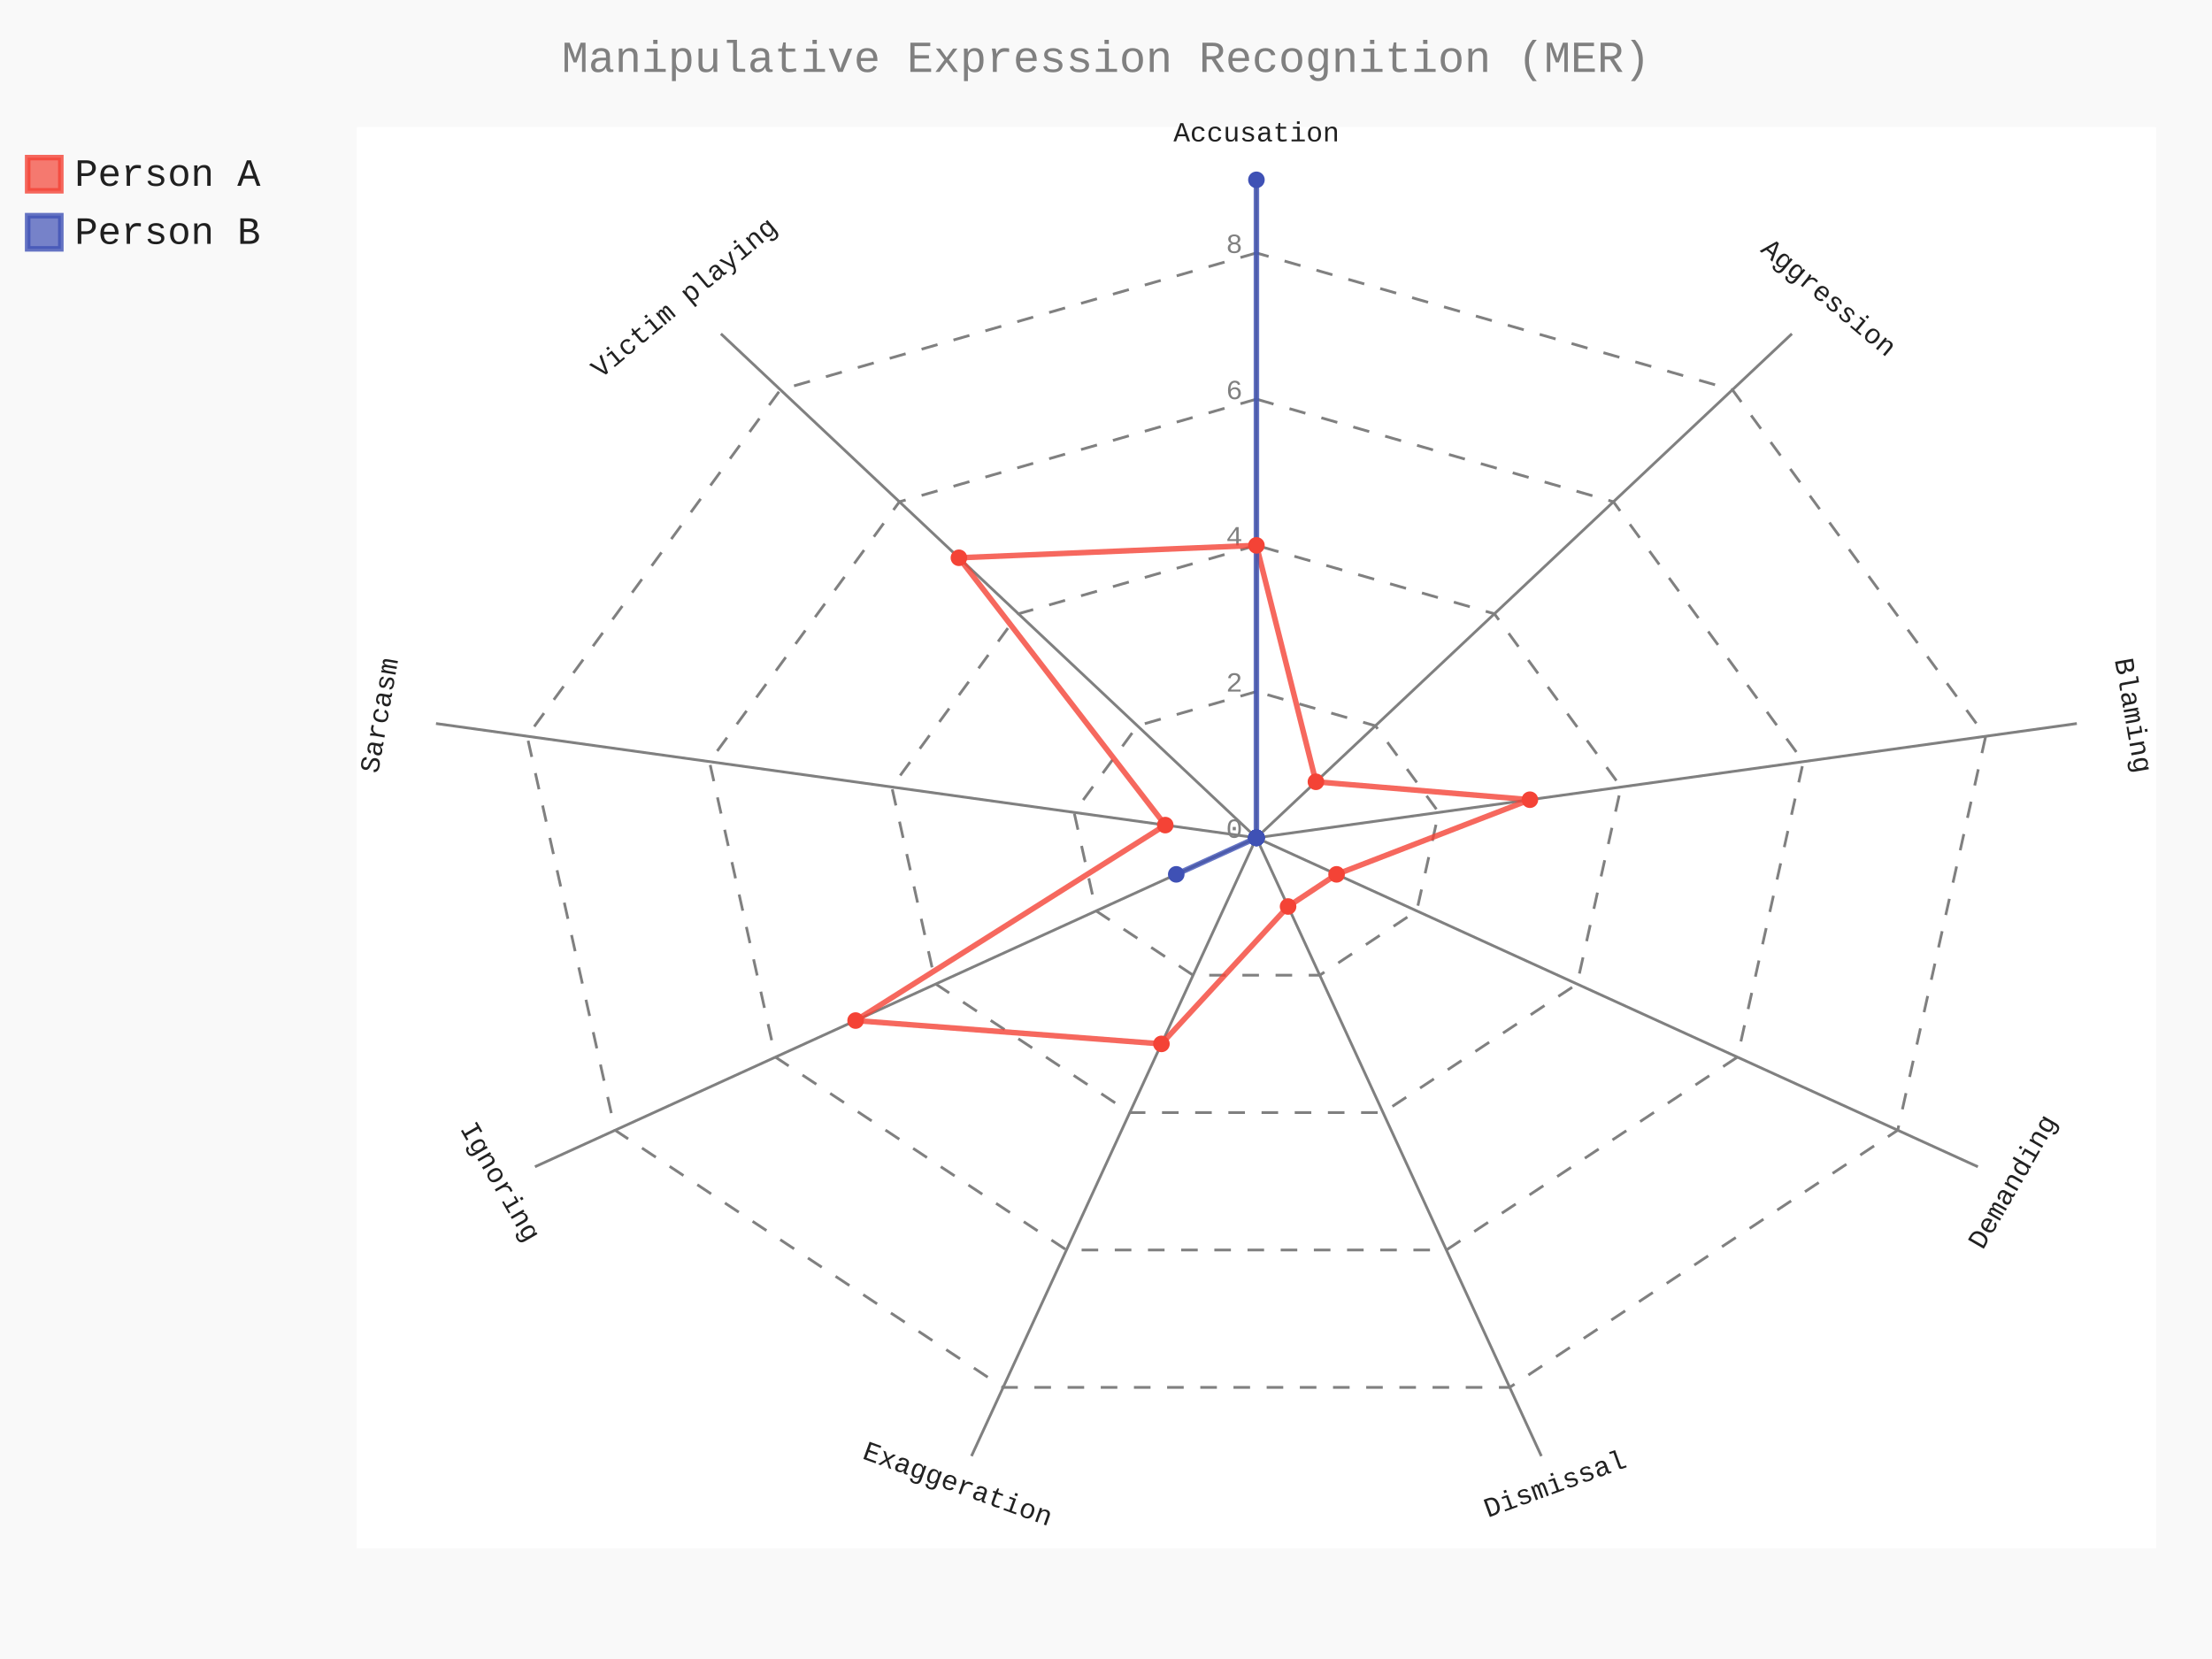
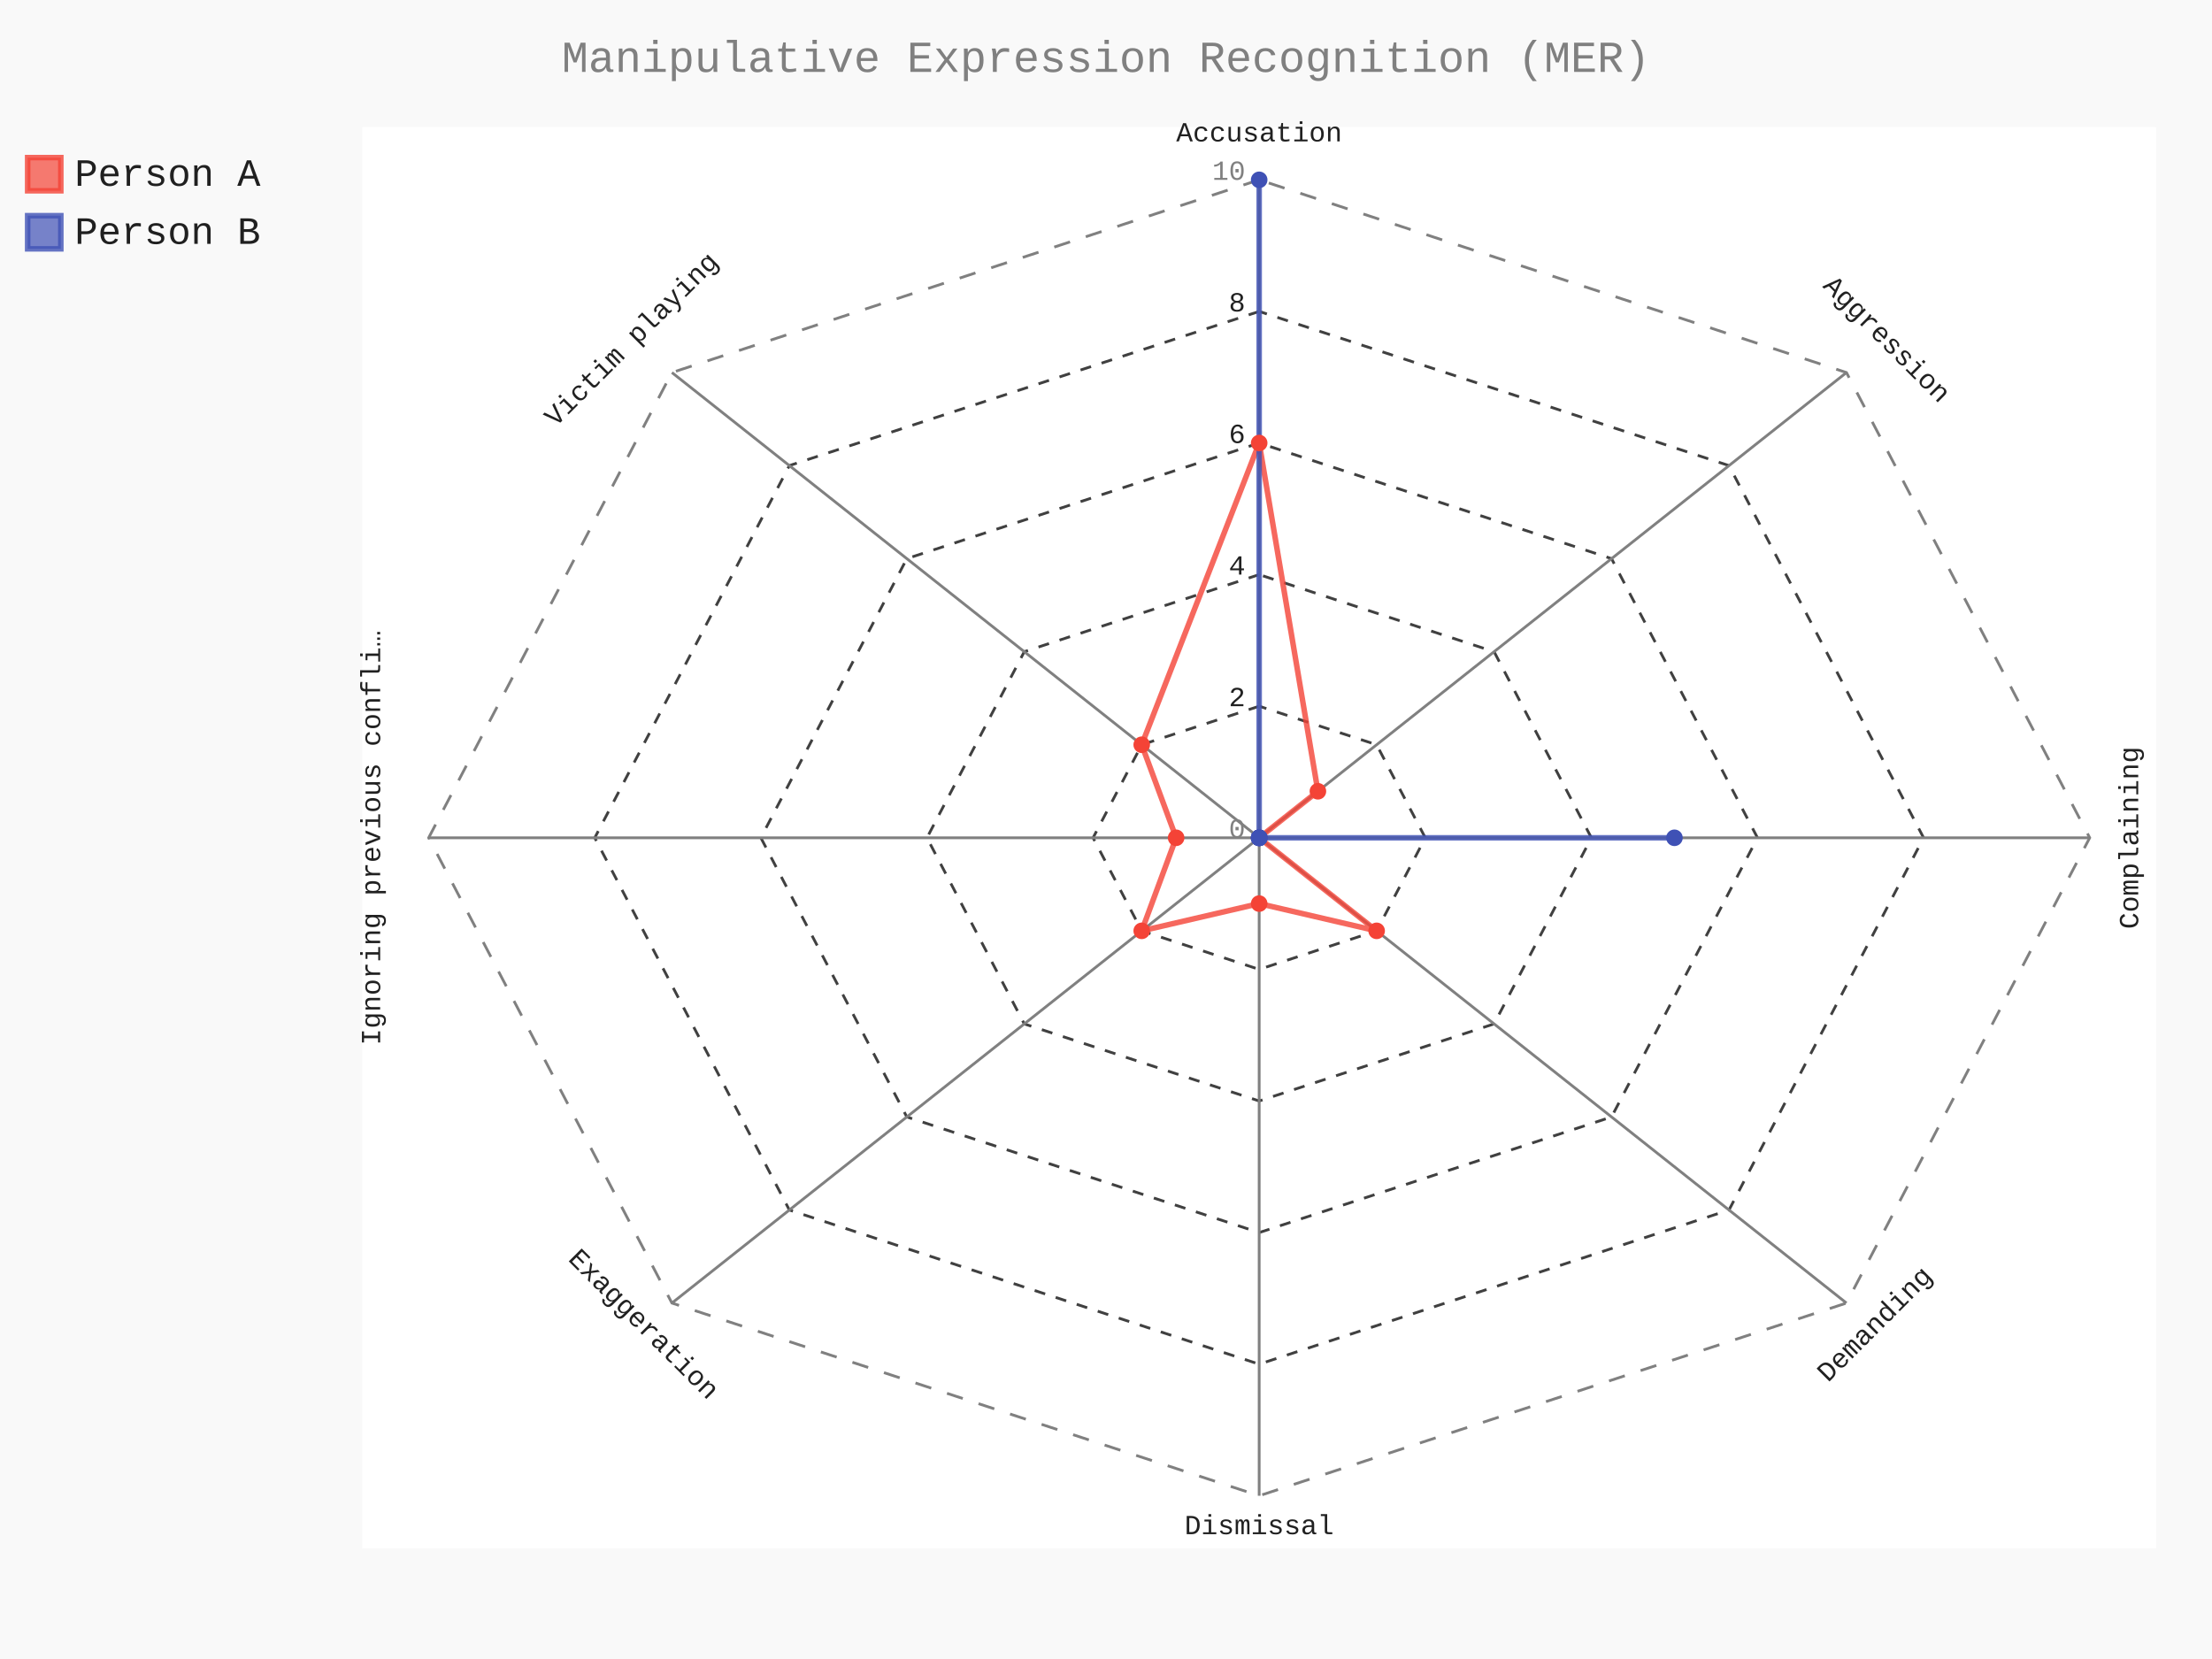
- <svg xmlns="http://www.w3.org/2000/svg" id="chart-d6068735-7403-48a6-8fb0-7a5f8b398aa6" class="pygal-chart" viewBox="0 0 800 600">
+ <svg xmlns="http://www.w3.org/2000/svg" id="chart-ede76fdb-ec3c-4a2f-92f5-ab163c7750b0" class="pygal-chart" viewBox="0 0 800 600">
  <defs>
-     <style type="text/css">#chart-d6068735-7403-48a6-8fb0-7a5f8b398aa6{-webkit-user-select:none;-webkit-font-smoothing:antialiased;font-family:Consolas,"Liberation Mono",Menlo,Courier,monospace}#chart-d6068735-7403-48a6-8fb0-7a5f8b398aa6 .title{font-family:Consolas,"Liberation Mono",Menlo,Courier,monospace;font-size:16px}#chart-d6068735-7403-48a6-8fb0-7a5f8b398aa6 .legends .legend text{font-family:Consolas,"Liberation Mono",Menlo,Courier,monospace;font-size:14px}#chart-d6068735-7403-48a6-8fb0-7a5f8b398aa6 .axis text{font-family:Consolas,"Liberation Mono",Menlo,Courier,monospace;font-size:10px}#chart-d6068735-7403-48a6-8fb0-7a5f8b398aa6 .axis text.major{font-family:Consolas,"Liberation Mono",Menlo,Courier,monospace;font-size:10px}#chart-d6068735-7403-48a6-8fb0-7a5f8b398aa6 .text-overlay text.value{font-family:Consolas,"Liberation Mono",Menlo,Courier,monospace;font-size:16px}#chart-d6068735-7403-48a6-8fb0-7a5f8b398aa6 .text-overlay text.label{font-family:Consolas,"Liberation Mono",Menlo,Courier,monospace;font-size:10px}#chart-d6068735-7403-48a6-8fb0-7a5f8b398aa6 .tooltip{font-family:Consolas,"Liberation Mono",Menlo,Courier,monospace;font-size:14px}#chart-d6068735-7403-48a6-8fb0-7a5f8b398aa6 text.no_data{font-family:Consolas,"Liberation Mono",Menlo,Courier,monospace;font-size:64px}
- #chart-d6068735-7403-48a6-8fb0-7a5f8b398aa6{background-color:rgba(249,249,249,1)}#chart-d6068735-7403-48a6-8fb0-7a5f8b398aa6 path,#chart-d6068735-7403-48a6-8fb0-7a5f8b398aa6 line,#chart-d6068735-7403-48a6-8fb0-7a5f8b398aa6 rect,#chart-d6068735-7403-48a6-8fb0-7a5f8b398aa6 circle{-webkit-transition:150ms;-moz-transition:150ms;transition:150ms}#chart-d6068735-7403-48a6-8fb0-7a5f8b398aa6 .graph &gt; .background{fill:rgba(249,249,249,1)}#chart-d6068735-7403-48a6-8fb0-7a5f8b398aa6 .plot &gt; .background{fill:rgba(255,255,255,1)}#chart-d6068735-7403-48a6-8fb0-7a5f8b398aa6 .graph{fill:rgba(0,0,0,.87)}#chart-d6068735-7403-48a6-8fb0-7a5f8b398aa6 text.no_data{fill:rgba(128,128,128,1)}#chart-d6068735-7403-48a6-8fb0-7a5f8b398aa6 .title{fill:rgba(128,128,128,1)}#chart-d6068735-7403-48a6-8fb0-7a5f8b398aa6 .legends .legend text{fill:rgba(0,0,0,.87)}#chart-d6068735-7403-48a6-8fb0-7a5f8b398aa6 .legends .legend:hover text{fill:rgba(128,128,128,1)}#chart-d6068735-7403-48a6-8fb0-7a5f8b398aa6 .axis .line{stroke:rgba(128,128,128,1)}#chart-d6068735-7403-48a6-8fb0-7a5f8b398aa6 .axis .guide.line{stroke:rgba(0,0,0,.54)}#chart-d6068735-7403-48a6-8fb0-7a5f8b398aa6 .axis .major.line{stroke:rgba(0,0,0,.87)}#chart-d6068735-7403-48a6-8fb0-7a5f8b398aa6 .axis text.major{fill:rgba(128,128,128,1)}#chart-d6068735-7403-48a6-8fb0-7a5f8b398aa6 .axis.y .guides:hover .guide.line,#chart-d6068735-7403-48a6-8fb0-7a5f8b398aa6 .line-graph .axis.x .guides:hover .guide.line,#chart-d6068735-7403-48a6-8fb0-7a5f8b398aa6 .stackedline-graph .axis.x .guides:hover .guide.line,#chart-d6068735-7403-48a6-8fb0-7a5f8b398aa6 .xy-graph .axis.x .guides:hover .guide.line{stroke:rgba(128,128,128,1)}#chart-d6068735-7403-48a6-8fb0-7a5f8b398aa6 .axis .guides:hover text{fill:rgba(128,128,128,1)}#chart-d6068735-7403-48a6-8fb0-7a5f8b398aa6 .reactive{fill-opacity:.7;stroke-opacity:.8;stroke-width:2}#chart-d6068735-7403-48a6-8fb0-7a5f8b398aa6 .ci{stroke:rgba(0,0,0,.87)}#chart-d6068735-7403-48a6-8fb0-7a5f8b398aa6 .reactive.active,#chart-d6068735-7403-48a6-8fb0-7a5f8b398aa6 .active .reactive{fill-opacity:.8;stroke-opacity:.9;stroke-width:4}#chart-d6068735-7403-48a6-8fb0-7a5f8b398aa6 .ci .reactive.active{stroke-width:1.5}#chart-d6068735-7403-48a6-8fb0-7a5f8b398aa6 .series text{fill:rgba(128,128,128,1)}#chart-d6068735-7403-48a6-8fb0-7a5f8b398aa6 .tooltip rect{fill:rgba(255,255,255,1);stroke:rgba(128,128,128,1);-webkit-transition:opacity 150ms;-moz-transition:opacity 150ms;transition:opacity 150ms}#chart-d6068735-7403-48a6-8fb0-7a5f8b398aa6 .tooltip .label{fill:rgba(0,0,0,.87)}#chart-d6068735-7403-48a6-8fb0-7a5f8b398aa6 .tooltip .label{fill:rgba(0,0,0,.87)}#chart-d6068735-7403-48a6-8fb0-7a5f8b398aa6 .tooltip .legend{font-size:.8em;fill:rgba(0,0,0,.54)}#chart-d6068735-7403-48a6-8fb0-7a5f8b398aa6 .tooltip .x_label{font-size:.6em;fill:rgba(128,128,128,1)}#chart-d6068735-7403-48a6-8fb0-7a5f8b398aa6 .tooltip .xlink{font-size:.5em;text-decoration:underline}#chart-d6068735-7403-48a6-8fb0-7a5f8b398aa6 .tooltip .value{font-size:1.5em}#chart-d6068735-7403-48a6-8fb0-7a5f8b398aa6 .bound{font-size:.5em}#chart-d6068735-7403-48a6-8fb0-7a5f8b398aa6 .max-value{font-size:.75em;fill:rgba(0,0,0,.54)}#chart-d6068735-7403-48a6-8fb0-7a5f8b398aa6 .map-element{fill:rgba(255,255,255,1);stroke:rgba(0,0,0,.54) !important}#chart-d6068735-7403-48a6-8fb0-7a5f8b398aa6 .map-element .reactive{fill-opacity:inherit;stroke-opacity:inherit}#chart-d6068735-7403-48a6-8fb0-7a5f8b398aa6 .color-0,#chart-d6068735-7403-48a6-8fb0-7a5f8b398aa6 .color-0 a:visited{stroke:#F44336;fill:#F44336}#chart-d6068735-7403-48a6-8fb0-7a5f8b398aa6 .color-1,#chart-d6068735-7403-48a6-8fb0-7a5f8b398aa6 .color-1 a:visited{stroke:#3F51B5;fill:#3F51B5}#chart-d6068735-7403-48a6-8fb0-7a5f8b398aa6 .text-overlay .color-0 text{fill:black}#chart-d6068735-7403-48a6-8fb0-7a5f8b398aa6 .text-overlay .color-1 text{fill:black}
- #chart-d6068735-7403-48a6-8fb0-7a5f8b398aa6 text.no_data{text-anchor:middle}#chart-d6068735-7403-48a6-8fb0-7a5f8b398aa6 .guide.line{fill:none}#chart-d6068735-7403-48a6-8fb0-7a5f8b398aa6 .centered{text-anchor:middle}#chart-d6068735-7403-48a6-8fb0-7a5f8b398aa6 .title{text-anchor:middle}#chart-d6068735-7403-48a6-8fb0-7a5f8b398aa6 .legends .legend text{fill-opacity:1}#chart-d6068735-7403-48a6-8fb0-7a5f8b398aa6 .axis.x text{text-anchor:middle}#chart-d6068735-7403-48a6-8fb0-7a5f8b398aa6 .axis.x:not(.web) text[transform]{text-anchor:start}#chart-d6068735-7403-48a6-8fb0-7a5f8b398aa6 .axis.x:not(.web) text[transform].backwards{text-anchor:end}#chart-d6068735-7403-48a6-8fb0-7a5f8b398aa6 .axis.y text{text-anchor:end}#chart-d6068735-7403-48a6-8fb0-7a5f8b398aa6 .axis.y text[transform].backwards{text-anchor:start}#chart-d6068735-7403-48a6-8fb0-7a5f8b398aa6 .axis.y2 text{text-anchor:start}#chart-d6068735-7403-48a6-8fb0-7a5f8b398aa6 .axis.y2 text[transform].backwards{text-anchor:end}#chart-d6068735-7403-48a6-8fb0-7a5f8b398aa6 .axis .guide.line{stroke-dasharray:4,4;stroke:#404040}#chart-d6068735-7403-48a6-8fb0-7a5f8b398aa6 .axis .major.guide.line{stroke-dasharray:6,6;stroke:#808080}#chart-d6068735-7403-48a6-8fb0-7a5f8b398aa6 .horizontal .axis.y .guide.line,#chart-d6068735-7403-48a6-8fb0-7a5f8b398aa6 .horizontal .axis.y2 .guide.line,#chart-d6068735-7403-48a6-8fb0-7a5f8b398aa6 .vertical .axis.x .guide.line{opacity:0}#chart-d6068735-7403-48a6-8fb0-7a5f8b398aa6 .horizontal .axis.always_show .guide.line,#chart-d6068735-7403-48a6-8fb0-7a5f8b398aa6 .vertical .axis.always_show .guide.line{opacity:1 !important}#chart-d6068735-7403-48a6-8fb0-7a5f8b398aa6 .axis.y .guides:hover .guide.line,#chart-d6068735-7403-48a6-8fb0-7a5f8b398aa6 .axis.y2 .guides:hover .guide.line,#chart-d6068735-7403-48a6-8fb0-7a5f8b398aa6 .axis.x .guides:hover .guide.line{opacity:1}#chart-d6068735-7403-48a6-8fb0-7a5f8b398aa6 .axis .guides:hover text{opacity:1}#chart-d6068735-7403-48a6-8fb0-7a5f8b398aa6 .nofill{fill:none}#chart-d6068735-7403-48a6-8fb0-7a5f8b398aa6 .subtle-fill{fill-opacity:.2}#chart-d6068735-7403-48a6-8fb0-7a5f8b398aa6 .dot{stroke-width:1px;fill-opacity:1;stroke-opacity:1}#chart-d6068735-7403-48a6-8fb0-7a5f8b398aa6 .dot.active{stroke-width:5px}#chart-d6068735-7403-48a6-8fb0-7a5f8b398aa6 .dot.negative{fill:transparent}#chart-d6068735-7403-48a6-8fb0-7a5f8b398aa6 text,#chart-d6068735-7403-48a6-8fb0-7a5f8b398aa6 tspan{stroke:none !important}#chart-d6068735-7403-48a6-8fb0-7a5f8b398aa6 .series text.active{opacity:1}#chart-d6068735-7403-48a6-8fb0-7a5f8b398aa6 .tooltip rect{fill-opacity:.95;stroke-width:.5}#chart-d6068735-7403-48a6-8fb0-7a5f8b398aa6 .tooltip text{fill-opacity:1}#chart-d6068735-7403-48a6-8fb0-7a5f8b398aa6 .showable{visibility:hidden}#chart-d6068735-7403-48a6-8fb0-7a5f8b398aa6 .showable.shown{visibility:visible}#chart-d6068735-7403-48a6-8fb0-7a5f8b398aa6 .gauge-background{fill:rgba(229,229,229,1);stroke:none}#chart-d6068735-7403-48a6-8fb0-7a5f8b398aa6 .bg-lines{stroke:rgba(249,249,249,1);stroke-width:2px}</style>
+     <style type="text/css">#chart-ede76fdb-ec3c-4a2f-92f5-ab163c7750b0{-webkit-user-select:none;-webkit-font-smoothing:antialiased;font-family:Consolas,"Liberation Mono",Menlo,Courier,monospace}#chart-ede76fdb-ec3c-4a2f-92f5-ab163c7750b0 .title{font-family:Consolas,"Liberation Mono",Menlo,Courier,monospace;font-size:16px}#chart-ede76fdb-ec3c-4a2f-92f5-ab163c7750b0 .legends .legend text{font-family:Consolas,"Liberation Mono",Menlo,Courier,monospace;font-size:14px}#chart-ede76fdb-ec3c-4a2f-92f5-ab163c7750b0 .axis text{font-family:Consolas,"Liberation Mono",Menlo,Courier,monospace;font-size:10px}#chart-ede76fdb-ec3c-4a2f-92f5-ab163c7750b0 .axis text.major{font-family:Consolas,"Liberation Mono",Menlo,Courier,monospace;font-size:10px}#chart-ede76fdb-ec3c-4a2f-92f5-ab163c7750b0 .text-overlay text.value{font-family:Consolas,"Liberation Mono",Menlo,Courier,monospace;font-size:16px}#chart-ede76fdb-ec3c-4a2f-92f5-ab163c7750b0 .text-overlay text.label{font-family:Consolas,"Liberation Mono",Menlo,Courier,monospace;font-size:10px}#chart-ede76fdb-ec3c-4a2f-92f5-ab163c7750b0 .tooltip{font-family:Consolas,"Liberation Mono",Menlo,Courier,monospace;font-size:14px}#chart-ede76fdb-ec3c-4a2f-92f5-ab163c7750b0 text.no_data{font-family:Consolas,"Liberation Mono",Menlo,Courier,monospace;font-size:64px}
+ #chart-ede76fdb-ec3c-4a2f-92f5-ab163c7750b0{background-color:rgba(249,249,249,1)}#chart-ede76fdb-ec3c-4a2f-92f5-ab163c7750b0 path,#chart-ede76fdb-ec3c-4a2f-92f5-ab163c7750b0 line,#chart-ede76fdb-ec3c-4a2f-92f5-ab163c7750b0 rect,#chart-ede76fdb-ec3c-4a2f-92f5-ab163c7750b0 circle{-webkit-transition:150ms;-moz-transition:150ms;transition:150ms}#chart-ede76fdb-ec3c-4a2f-92f5-ab163c7750b0 .graph &gt; .background{fill:rgba(249,249,249,1)}#chart-ede76fdb-ec3c-4a2f-92f5-ab163c7750b0 .plot &gt; .background{fill:rgba(255,255,255,1)}#chart-ede76fdb-ec3c-4a2f-92f5-ab163c7750b0 .graph{fill:rgba(0,0,0,.87)}#chart-ede76fdb-ec3c-4a2f-92f5-ab163c7750b0 text.no_data{fill:rgba(128,128,128,1)}#chart-ede76fdb-ec3c-4a2f-92f5-ab163c7750b0 .title{fill:rgba(128,128,128,1)}#chart-ede76fdb-ec3c-4a2f-92f5-ab163c7750b0 .legends .legend text{fill:rgba(0,0,0,.87)}#chart-ede76fdb-ec3c-4a2f-92f5-ab163c7750b0 .legends .legend:hover text{fill:rgba(128,128,128,1)}#chart-ede76fdb-ec3c-4a2f-92f5-ab163c7750b0 .axis .line{stroke:rgba(128,128,128,1)}#chart-ede76fdb-ec3c-4a2f-92f5-ab163c7750b0 .axis .guide.line{stroke:rgba(0,0,0,.54)}#chart-ede76fdb-ec3c-4a2f-92f5-ab163c7750b0 .axis .major.line{stroke:rgba(0,0,0,.87)}#chart-ede76fdb-ec3c-4a2f-92f5-ab163c7750b0 .axis text.major{fill:rgba(128,128,128,1)}#chart-ede76fdb-ec3c-4a2f-92f5-ab163c7750b0 .axis.y .guides:hover .guide.line,#chart-ede76fdb-ec3c-4a2f-92f5-ab163c7750b0 .line-graph .axis.x .guides:hover .guide.line,#chart-ede76fdb-ec3c-4a2f-92f5-ab163c7750b0 .stackedline-graph .axis.x .guides:hover .guide.line,#chart-ede76fdb-ec3c-4a2f-92f5-ab163c7750b0 .xy-graph .axis.x .guides:hover .guide.line{stroke:rgba(128,128,128,1)}#chart-ede76fdb-ec3c-4a2f-92f5-ab163c7750b0 .axis .guides:hover text{fill:rgba(128,128,128,1)}#chart-ede76fdb-ec3c-4a2f-92f5-ab163c7750b0 .reactive{fill-opacity:.7;stroke-opacity:.8;stroke-width:2}#chart-ede76fdb-ec3c-4a2f-92f5-ab163c7750b0 .ci{stroke:rgba(0,0,0,.87)}#chart-ede76fdb-ec3c-4a2f-92f5-ab163c7750b0 .reactive.active,#chart-ede76fdb-ec3c-4a2f-92f5-ab163c7750b0 .active .reactive{fill-opacity:.8;stroke-opacity:.9;stroke-width:4}#chart-ede76fdb-ec3c-4a2f-92f5-ab163c7750b0 .ci .reactive.active{stroke-width:1.5}#chart-ede76fdb-ec3c-4a2f-92f5-ab163c7750b0 .series text{fill:rgba(128,128,128,1)}#chart-ede76fdb-ec3c-4a2f-92f5-ab163c7750b0 .tooltip rect{fill:rgba(255,255,255,1);stroke:rgba(128,128,128,1);-webkit-transition:opacity 150ms;-moz-transition:opacity 150ms;transition:opacity 150ms}#chart-ede76fdb-ec3c-4a2f-92f5-ab163c7750b0 .tooltip .label{fill:rgba(0,0,0,.87)}#chart-ede76fdb-ec3c-4a2f-92f5-ab163c7750b0 .tooltip .label{fill:rgba(0,0,0,.87)}#chart-ede76fdb-ec3c-4a2f-92f5-ab163c7750b0 .tooltip .legend{font-size:.8em;fill:rgba(0,0,0,.54)}#chart-ede76fdb-ec3c-4a2f-92f5-ab163c7750b0 .tooltip .x_label{font-size:.6em;fill:rgba(128,128,128,1)}#chart-ede76fdb-ec3c-4a2f-92f5-ab163c7750b0 .tooltip .xlink{font-size:.5em;text-decoration:underline}#chart-ede76fdb-ec3c-4a2f-92f5-ab163c7750b0 .tooltip .value{font-size:1.5em}#chart-ede76fdb-ec3c-4a2f-92f5-ab163c7750b0 .bound{font-size:.5em}#chart-ede76fdb-ec3c-4a2f-92f5-ab163c7750b0 .max-value{font-size:.75em;fill:rgba(0,0,0,.54)}#chart-ede76fdb-ec3c-4a2f-92f5-ab163c7750b0 .map-element{fill:rgba(255,255,255,1);stroke:rgba(0,0,0,.54) !important}#chart-ede76fdb-ec3c-4a2f-92f5-ab163c7750b0 .map-element .reactive{fill-opacity:inherit;stroke-opacity:inherit}#chart-ede76fdb-ec3c-4a2f-92f5-ab163c7750b0 .color-0,#chart-ede76fdb-ec3c-4a2f-92f5-ab163c7750b0 .color-0 a:visited{stroke:#F44336;fill:#F44336}#chart-ede76fdb-ec3c-4a2f-92f5-ab163c7750b0 .color-1,#chart-ede76fdb-ec3c-4a2f-92f5-ab163c7750b0 .color-1 a:visited{stroke:#3F51B5;fill:#3F51B5}#chart-ede76fdb-ec3c-4a2f-92f5-ab163c7750b0 .text-overlay .color-0 text{fill:black}#chart-ede76fdb-ec3c-4a2f-92f5-ab163c7750b0 .text-overlay .color-1 text{fill:black}
+ #chart-ede76fdb-ec3c-4a2f-92f5-ab163c7750b0 text.no_data{text-anchor:middle}#chart-ede76fdb-ec3c-4a2f-92f5-ab163c7750b0 .guide.line{fill:none}#chart-ede76fdb-ec3c-4a2f-92f5-ab163c7750b0 .centered{text-anchor:middle}#chart-ede76fdb-ec3c-4a2f-92f5-ab163c7750b0 .title{text-anchor:middle}#chart-ede76fdb-ec3c-4a2f-92f5-ab163c7750b0 .legends .legend text{fill-opacity:1}#chart-ede76fdb-ec3c-4a2f-92f5-ab163c7750b0 .axis.x text{text-anchor:middle}#chart-ede76fdb-ec3c-4a2f-92f5-ab163c7750b0 .axis.x:not(.web) text[transform]{text-anchor:start}#chart-ede76fdb-ec3c-4a2f-92f5-ab163c7750b0 .axis.x:not(.web) text[transform].backwards{text-anchor:end}#chart-ede76fdb-ec3c-4a2f-92f5-ab163c7750b0 .axis.y text{text-anchor:end}#chart-ede76fdb-ec3c-4a2f-92f5-ab163c7750b0 .axis.y text[transform].backwards{text-anchor:start}#chart-ede76fdb-ec3c-4a2f-92f5-ab163c7750b0 .axis.y2 text{text-anchor:start}#chart-ede76fdb-ec3c-4a2f-92f5-ab163c7750b0 .axis.y2 text[transform].backwards{text-anchor:end}#chart-ede76fdb-ec3c-4a2f-92f5-ab163c7750b0 .axis .guide.line{stroke-dasharray:4,4;stroke:#404040}#chart-ede76fdb-ec3c-4a2f-92f5-ab163c7750b0 .axis .major.guide.line{stroke-dasharray:6,6;stroke:#808080}#chart-ede76fdb-ec3c-4a2f-92f5-ab163c7750b0 .horizontal .axis.y .guide.line,#chart-ede76fdb-ec3c-4a2f-92f5-ab163c7750b0 .horizontal .axis.y2 .guide.line,#chart-ede76fdb-ec3c-4a2f-92f5-ab163c7750b0 .vertical .axis.x .guide.line{opacity:0}#chart-ede76fdb-ec3c-4a2f-92f5-ab163c7750b0 .horizontal .axis.always_show .guide.line,#chart-ede76fdb-ec3c-4a2f-92f5-ab163c7750b0 .vertical .axis.always_show .guide.line{opacity:1 !important}#chart-ede76fdb-ec3c-4a2f-92f5-ab163c7750b0 .axis.y .guides:hover .guide.line,#chart-ede76fdb-ec3c-4a2f-92f5-ab163c7750b0 .axis.y2 .guides:hover .guide.line,#chart-ede76fdb-ec3c-4a2f-92f5-ab163c7750b0 .axis.x .guides:hover .guide.line{opacity:1}#chart-ede76fdb-ec3c-4a2f-92f5-ab163c7750b0 .axis .guides:hover text{opacity:1}#chart-ede76fdb-ec3c-4a2f-92f5-ab163c7750b0 .nofill{fill:none}#chart-ede76fdb-ec3c-4a2f-92f5-ab163c7750b0 .subtle-fill{fill-opacity:.2}#chart-ede76fdb-ec3c-4a2f-92f5-ab163c7750b0 .dot{stroke-width:1px;fill-opacity:1;stroke-opacity:1}#chart-ede76fdb-ec3c-4a2f-92f5-ab163c7750b0 .dot.active{stroke-width:5px}#chart-ede76fdb-ec3c-4a2f-92f5-ab163c7750b0 .dot.negative{fill:transparent}#chart-ede76fdb-ec3c-4a2f-92f5-ab163c7750b0 text,#chart-ede76fdb-ec3c-4a2f-92f5-ab163c7750b0 tspan{stroke:none !important}#chart-ede76fdb-ec3c-4a2f-92f5-ab163c7750b0 .series text.active{opacity:1}#chart-ede76fdb-ec3c-4a2f-92f5-ab163c7750b0 .tooltip rect{fill-opacity:.95;stroke-width:.5}#chart-ede76fdb-ec3c-4a2f-92f5-ab163c7750b0 .tooltip text{fill-opacity:1}#chart-ede76fdb-ec3c-4a2f-92f5-ab163c7750b0 .showable{visibility:hidden}#chart-ede76fdb-ec3c-4a2f-92f5-ab163c7750b0 .showable.shown{visibility:visible}#chart-ede76fdb-ec3c-4a2f-92f5-ab163c7750b0 .gauge-background{fill:rgba(229,229,229,1);stroke:none}#chart-ede76fdb-ec3c-4a2f-92f5-ab163c7750b0 .bg-lines{stroke:rgba(249,249,249,1);stroke-width:2px}</style>
  </defs>
  <g class="graph radar-graph vertical">
    <rect x="0" y="0" width="800" height="600" class="background" />
-     <g transform="translate(129, 46)" class="plot">
-       <rect x="0" y="0" width="650.8" height="514" class="background" />
+     <g transform="translate(131, 46)" class="plot">
+       <rect x="0" y="0" width="648.8" height="514" class="background" />
      <g class="axis y web">
        <g class="guides">
-           <path d="M325.4 45.477 L153.249 94.964 61.65 220.269 93.462 362.761 233.801 455.766 416.999 455.766 557.338 362.761 589.15 220.269 497.551 94.964 325.4 45.477 Z" class="major guide line" />
-           <text x="320.4" y="45.477" class="major">8</text>
+           <path d="M324.4 19.037 L112.006 88.735 24.03 257 112.006 425.265 324.4 494.963 536.794 425.265 624.77 257 536.794 88.735 324.4 19.037 Z" class="major guide line" />
+           <text x="319.4" y="19.037" class="major">10</text>
        </g>
        <g class="guides">
-           <path d="M325.4 98.358 L196.287 135.473 127.587 229.452 151.447 336.321 256.7 406.075 394.1 406.075 499.353 336.321 523.213 229.452 454.513 135.473 325.4 98.358 Z" class="major guide line" />
-           <text x="320.4" y="98.358" class="major">6</text>
+           <path d="M324.4 66.63 L154.485 122.388 84.104 257 154.485 391.612 324.4 447.37 494.315 391.612 564.696 257 494.315 122.388 324.4 66.63 Z" class="guide line" />
+           <text x="319.4" y="66.63" class="">8</text>
        </g>
        <g class="guides">
-           <path d="M325.4 151.239 L239.325 175.982 193.525 238.635 209.431 309.881 279.6 356.383 371.2 356.383 441.369 309.881 457.275 238.635 411.475 175.982 325.4 151.239 Z" class="major guide line" />
-           <text x="320.4" y="151.239" class="major">4</text>
+           <path d="M324.4 114.222 L196.964 156.041 144.178 257 196.964 357.959 324.4 399.778 451.836 357.959 504.622 257 451.836 156.041 324.4 114.222 Z" class="guide line" />
+           <text x="319.4" y="114.222" class="">6</text>
        </g>
        <g class="guides">
-           <path d="M325.4 204.119 L282.362 216.491 259.462 247.817 267.416 283.44 302.5 306.692 348.3 306.692 383.384 283.44 391.338 247.817 368.438 216.491 325.4 204.119 Z" class="major guide line" />
-           <text x="320.4" y="204.119" class="major">2</text>
+           <path d="M324.4 161.815 L239.442 189.694 204.252 257 239.442 324.306 324.4 352.185 409.358 324.306 444.548 257 409.358 189.694 324.4 161.815 Z" class="guide line" />
+           <text x="319.4" y="161.815" class="">4</text>
        </g>
        <g class="guides">
-           <path d="M325.4 257 L325.4 257 325.4 257 325.4 257 325.4 257 325.4 257 325.4 257 325.4 257 325.4 257 325.4 257 Z" class="major guide line" />
-           <text x="320.4" y="257.0" class="major">0</text>
+           <path d="M324.4 209.407 L281.921 223.347 264.326 257 281.921 290.653 324.4 304.593 366.879 290.653 384.474 257 366.879 223.347 324.4 209.407 Z" class="guide line" />
+           <text x="319.4" y="209.407" class="">2</text>
+         </g>
+         <g class="guides">
+           <path d="M324.4 257 L324.4 257 324.4 257 324.4 257 324.4 257 324.4 257 324.4 257 324.4 257 324.4 257 Z" class="major guide line" />
+           <text x="319.4" y="257.0" class="major">0</text>
        </g>
      </g>
      <g class="axis x web">
        <g class="guides">
-           <path d="M325.4 257 L325.4 19.037" class="line" />
-           <text x="325.4" y="5.14" class="" transform="rotate(0 325.4 5.14)">Accusation</text>
+           <path d="M324.4 257 L324.4 19.037" class="line" />
+           <text x="324.4" y="5.14" class="" transform="rotate(0 324.4 5.14)">Accusation</text>
        </g>
        <g class="guides">
-           <path d="M325.4 257 L131.73 74.71" class="line" />
-           <text x="120.42" y="64.064" class="" transform="rotate(-40 120.4202 64.06405)">Victim playing</text>
+           <path d="M324.4 257 L112.006 88.735" class="line" />
+           <text x="99.602" y="78.908" class="" transform="rotate(-45 99.60227 78.90809)">Victim playing</text>
        </g>
        <g class="guides">
-           <path d="M325.4 257 L28.681 215.678" class="line" />
-           <text x="11.353" y="213.265" class="" transform="rotate(-80 11.35269 213.265)">Sarcasm</text>
+           <path d="M324.4 257 L24.03 257" class="line" />
+           <text x="6.488" y="257" class="" transform="rotate(-90 6.488 257)">Ignoring previous confli…</text>
        </g>
        <g class="guides">
-           <path d="M325.4 257 L64.47 375.981" class="line" />
-           <text x="49.231" y="382.93" class="" transform="rotate(-300 49.23143 382.93)">Ignoring</text>
+           <path d="M324.4 257 L112.006 425.265" class="line" />
+           <text x="99.602" y="435.092" class="" transform="rotate(-315 99.60227 435.0919)">Exaggeration</text>
        </g>
        <g class="guides">
-           <path d="M325.4 257 L222.351 480.612" class="line" />
-           <text x="216.333" y="493.671" class="" transform="rotate(-340 216.3325 493.671)">Exaggeration</text>
+           <path d="M324.4 257 L324.4 494.963" class="line" />
+           <text x="324.4" y="508.86" class="" transform="rotate(-360 324.4 508.86)">Dismissal</text>
        </g>
        <g class="guides">
-           <path d="M325.4 257 L428.449 480.612" class="line" />
-           <text x="434.467" y="493.671" class="" transform="rotate(-380 434.4675 493.671)">Dismissal</text>
+           <path d="M324.4 257 L536.794 425.265" class="line" />
+           <text x="549.198" y="435.092" class="" transform="rotate(-405 549.1977 435.0919)">Demanding</text>
        </g>
        <g class="guides">
-           <path d="M325.4 257 L586.33 375.981" class="line" />
-           <text x="601.569" y="382.93" class="" transform="rotate(-420 601.5686 382.93)">Demanding</text>
+           <path d="M324.4 257 L624.77 257" class="line" />
+           <text x="642.312" y="257.0" class="" transform="rotate(-450 642.312 257)">Complaining</text>
        </g>
        <g class="guides">
-           <path d="M325.4 257 L622.119 215.678" class="line" />
-           <text x="639.447" y="213.265" class="" transform="rotate(-280 639.4473 213.265)">Blaming</text>
-         </g>
-         <g class="guides">
-           <path d="M325.4 257 L519.07 74.71" class="line" />
-           <text x="530.38" y="64.064" class="" transform="rotate(-320 530.3798 64.06405)">Aggression</text>
+           <path d="M324.4 257 L536.794 88.735" class="line" />
+           <text x="549.198" y="78.908" class="" transform="rotate(-315 549.1977 78.90809)">Aggression</text>
        </g>
      </g>
      <g class="series serie-0 color-0">
-         <path d="M325.4 151.239 L217.806 155.728 292.431 252.409 180.439 323.101 291.05 331.537 336.85 281.846 354.392 270.22 424.306 243.226 346.919 236.746 Z" class="line reactive nofill" />
+         <path d="M324.4 114.222 L281.921 223.347 294.363 257 281.921 290.653 324.4 280.796 366.879 290.653 324.4 257 345.639 240.173 Z" class="line reactive nofill" />
      </g>
      <g class="series serie-1 color-1">
-         <path d="M325.4 19.037 L325.4 257 325.4 257 296.408 270.22 325.4 257 325.4 257 325.4 257 325.4 257 325.4 257 Z" class="line reactive nofill" />
+         <path d="M324.4 19.037 L324.4 257 324.4 257 324.4 257 324.4 257 324.4 257 474.585 257 324.4 257 Z" class="line reactive nofill" />
      </g>
    </g>
    <g class="titles">
      <text x="400.0" y="26" class="title plot_title">Manipulative Expression Recognition (MER)</text>
    </g>
-     <g transform="translate(129, 46)" class="plot overlay">
+     <g transform="translate(131, 46)" class="plot overlay">
      <g class="series serie-0 color-0">
        <g class="dots">
-           <circle cx="325.4" cy="151.239" r="2.5" class="dot reactive tooltip-trigger" />
+           <circle cx="324.4" cy="114.222" r="2.5" class="dot reactive tooltip-trigger" />
        </g>
        <g class="dots">
-           <circle cx="217.806" cy="155.728" r="2.5" class="dot reactive tooltip-trigger" />
+           <circle cx="281.921" cy="223.347" r="2.5" class="dot reactive tooltip-trigger" />
        </g>
        <g class="dots">
-           <circle cx="292.431" cy="252.409" r="2.5" class="dot reactive tooltip-trigger" />
+           <circle cx="294.363" cy="257.0" r="2.5" class="dot reactive tooltip-trigger" />
        </g>
        <g class="dots">
-           <circle cx="180.439" cy="323.101" r="2.5" class="dot reactive tooltip-trigger" />
+           <circle cx="281.921" cy="290.653" r="2.5" class="dot reactive tooltip-trigger" />
        </g>
        <g class="dots">
-           <circle cx="291.05" cy="331.537" r="2.5" class="dot reactive tooltip-trigger" />
+           <circle cx="324.4" cy="280.796" r="2.5" class="dot reactive tooltip-trigger" />
        </g>
        <g class="dots">
-           <circle cx="336.85" cy="281.846" r="2.5" class="dot reactive tooltip-trigger" />
+           <circle cx="366.879" cy="290.653" r="2.5" class="dot reactive tooltip-trigger" />
        </g>
        <g class="dots">
-           <circle cx="354.392" cy="270.22" r="2.5" class="dot reactive tooltip-trigger" />
+           <circle cx="324.4" cy="257.0" r="2.5" class="dot reactive tooltip-trigger" />
        </g>
        <g class="dots">
-           <circle cx="424.306" cy="243.226" r="2.5" class="dot reactive tooltip-trigger" />
-         </g>
-         <g class="dots">
-           <circle cx="346.919" cy="236.746" r="2.5" class="dot reactive tooltip-trigger" />
+           <circle cx="345.639" cy="240.173" r="2.5" class="dot reactive tooltip-trigger" />
        </g>
      </g>
      <g class="series serie-1 color-1">
        <g class="dots">
-           <circle cx="325.4" cy="19.037" r="2.5" class="dot reactive tooltip-trigger" />
+           <circle cx="324.4" cy="19.037" r="2.5" class="dot reactive tooltip-trigger" />
        </g>
        <g class="dots">
-           <circle cx="325.4" cy="257.0" r="2.5" class="dot reactive tooltip-trigger" />
+           <circle cx="324.4" cy="257.0" r="2.5" class="dot reactive tooltip-trigger" />
        </g>
        <g class="dots">
-           <circle cx="325.4" cy="257.0" r="2.5" class="dot reactive tooltip-trigger" />
+           <circle cx="324.4" cy="257.0" r="2.5" class="dot reactive tooltip-trigger" />
        </g>
        <g class="dots">
-           <circle cx="296.408" cy="270.22" r="2.5" class="dot reactive tooltip-trigger" />
+           <circle cx="324.4" cy="257.0" r="2.5" class="dot reactive tooltip-trigger" />
        </g>
        <g class="dots">
-           <circle cx="325.4" cy="257.0" r="2.5" class="dot reactive tooltip-trigger" />
+           <circle cx="324.4" cy="257.0" r="2.5" class="dot reactive tooltip-trigger" />
        </g>
        <g class="dots">
-           <circle cx="325.4" cy="257.0" r="2.5" class="dot reactive tooltip-trigger" />
+           <circle cx="324.4" cy="257.0" r="2.5" class="dot reactive tooltip-trigger" />
        </g>
        <g class="dots">
-           <circle cx="325.4" cy="257.0" r="2.5" class="dot reactive tooltip-trigger" />
+           <circle cx="474.585" cy="257.0" r="2.5" class="dot reactive tooltip-trigger" />
        </g>
        <g class="dots">
-           <circle cx="325.4" cy="257.0" r="2.5" class="dot reactive tooltip-trigger" />
-         </g>
-         <g class="dots">
-           <circle cx="325.4" cy="257.0" r="2.5" class="dot reactive tooltip-trigger" />
+           <circle cx="324.4" cy="257.0" r="2.5" class="dot reactive tooltip-trigger" />
        </g>
      </g>
    </g>
-     <g transform="translate(129, 46)" class="plot text-overlay">
+     <g transform="translate(131, 46)" class="plot text-overlay">
      <g class="series serie-0 color-0" />
      <g class="series serie-1 color-1" />
    </g>
-     <g transform="translate(129, 46)" class="plot tooltip-overlay">
+     <g transform="translate(131, 46)" class="plot tooltip-overlay">
      <g transform="translate(0 0)" style="opacity: 0" class="tooltip">
        <rect rx="0" ry="0" width="0" height="0" class="tooltip-box" />
        <g class="text" />
      </g>
    </g>
    <g transform="translate(10, 56)" class="legends">
      <g id="activate-serie-0" class="legend reactive activate-serie">
        <rect x="0.0" y="1.0" width="12" height="12" class="color-0 reactive" />
        <text x="17.0" y="11.2">Person A</text>
      </g>
      <g id="activate-serie-1" class="legend reactive activate-serie">
        <rect x="0.0" y="22.0" width="12" height="12" class="color-1 reactive" />
        <text x="17.0" y="32.2">Person B</text>
      </g>
    </g>
    <g transform="translate(790, 56)" class="legends" />
  </g>
</svg>
